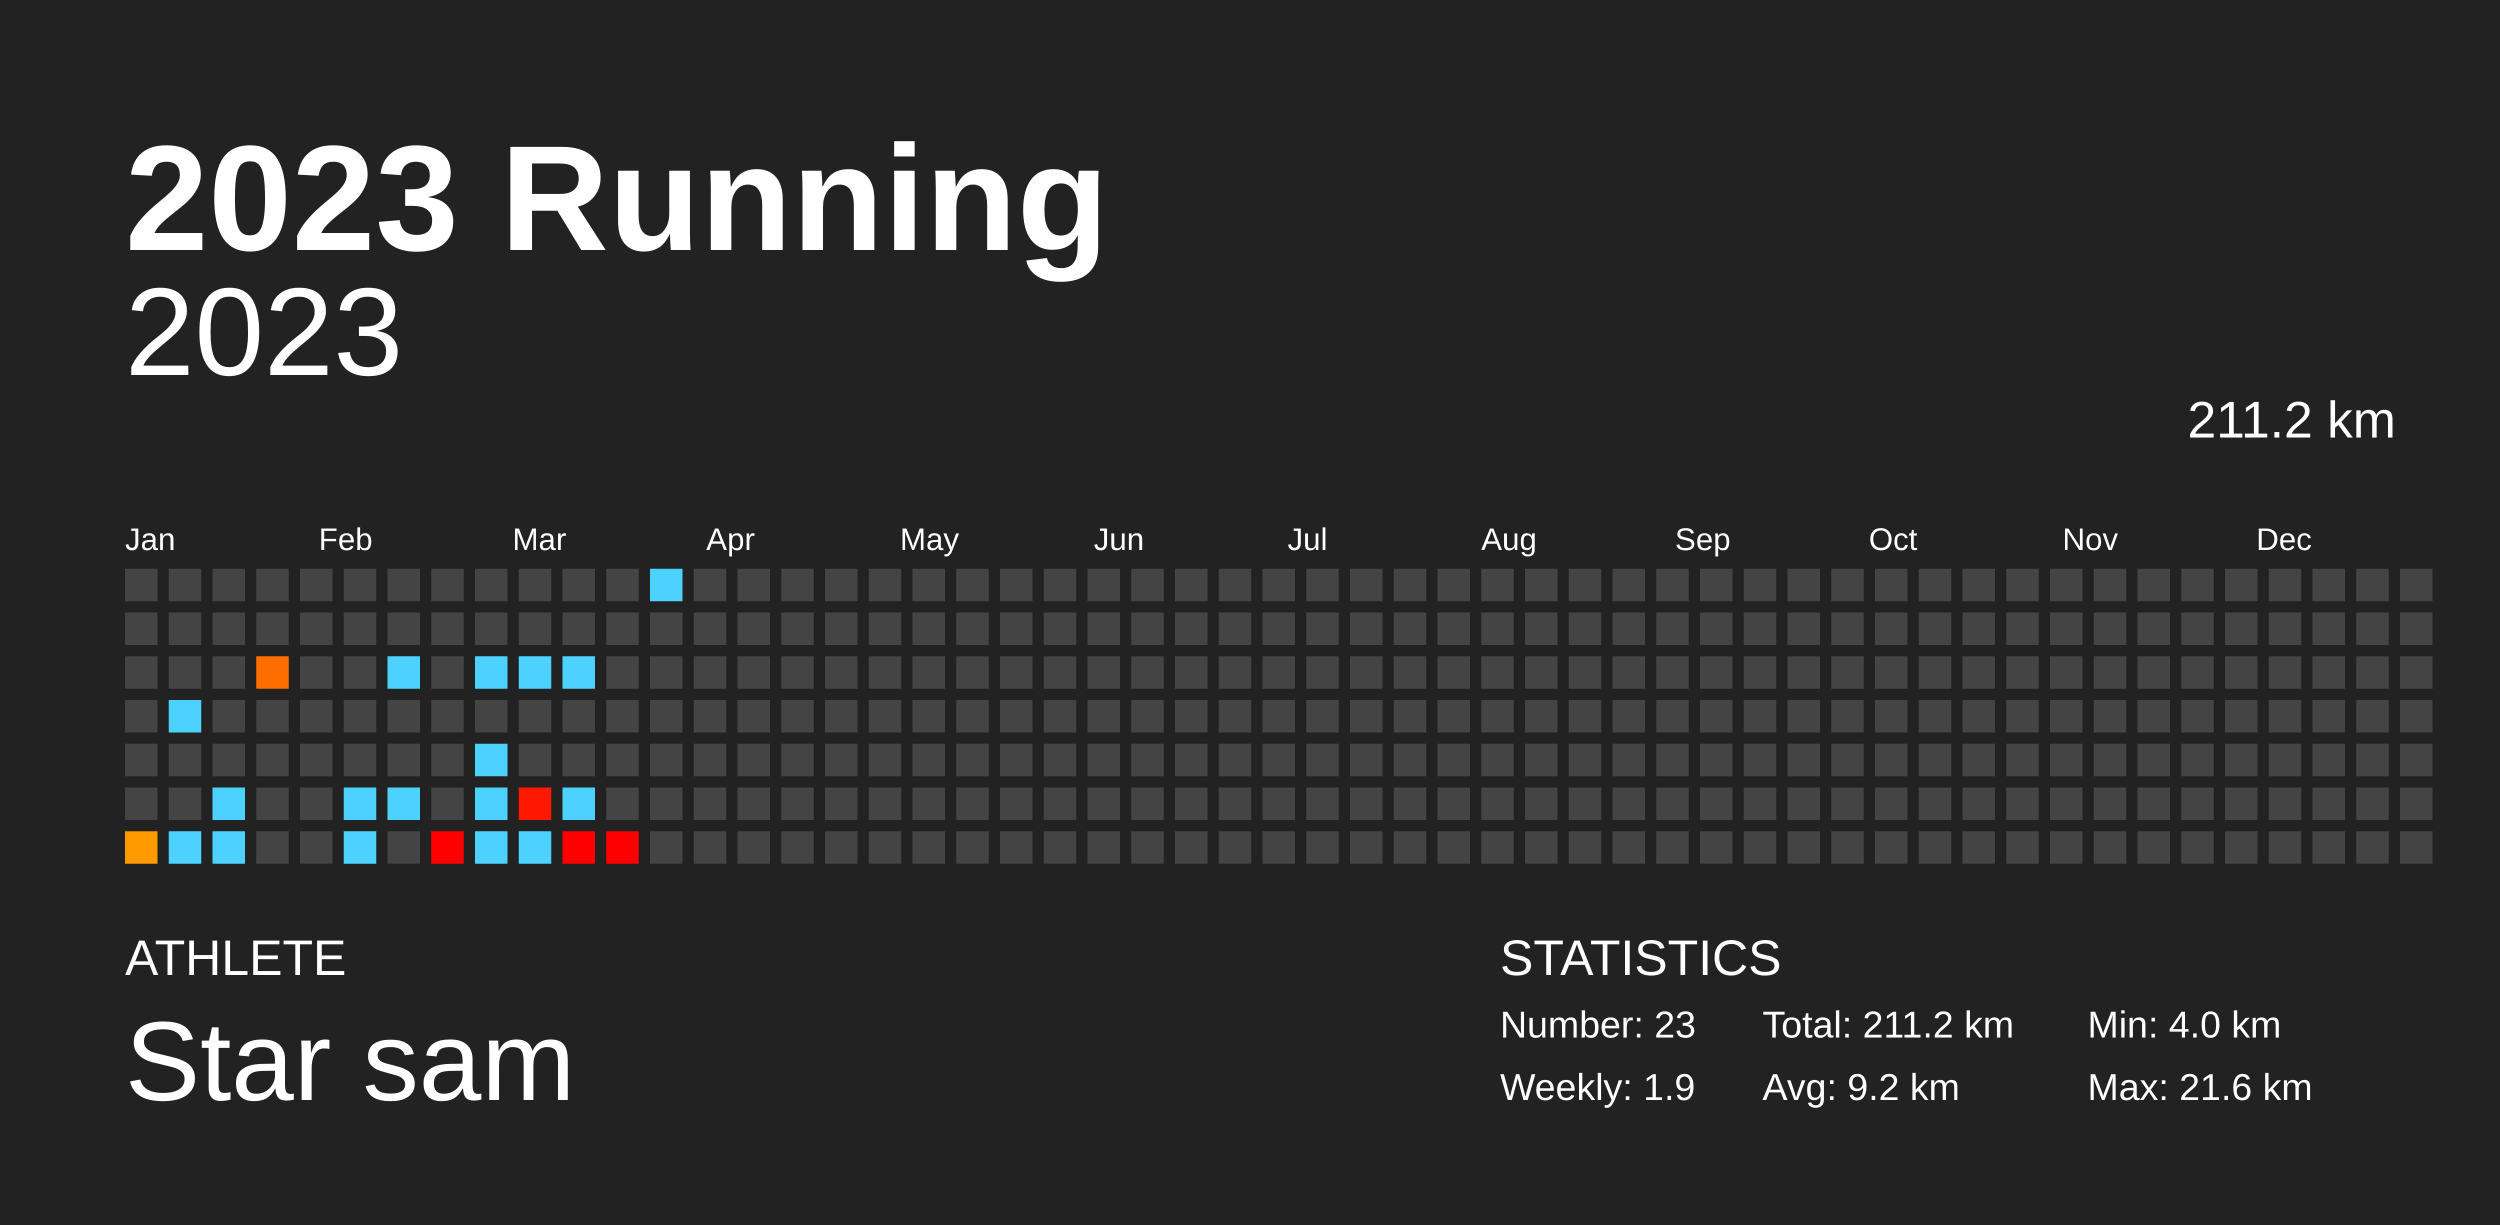
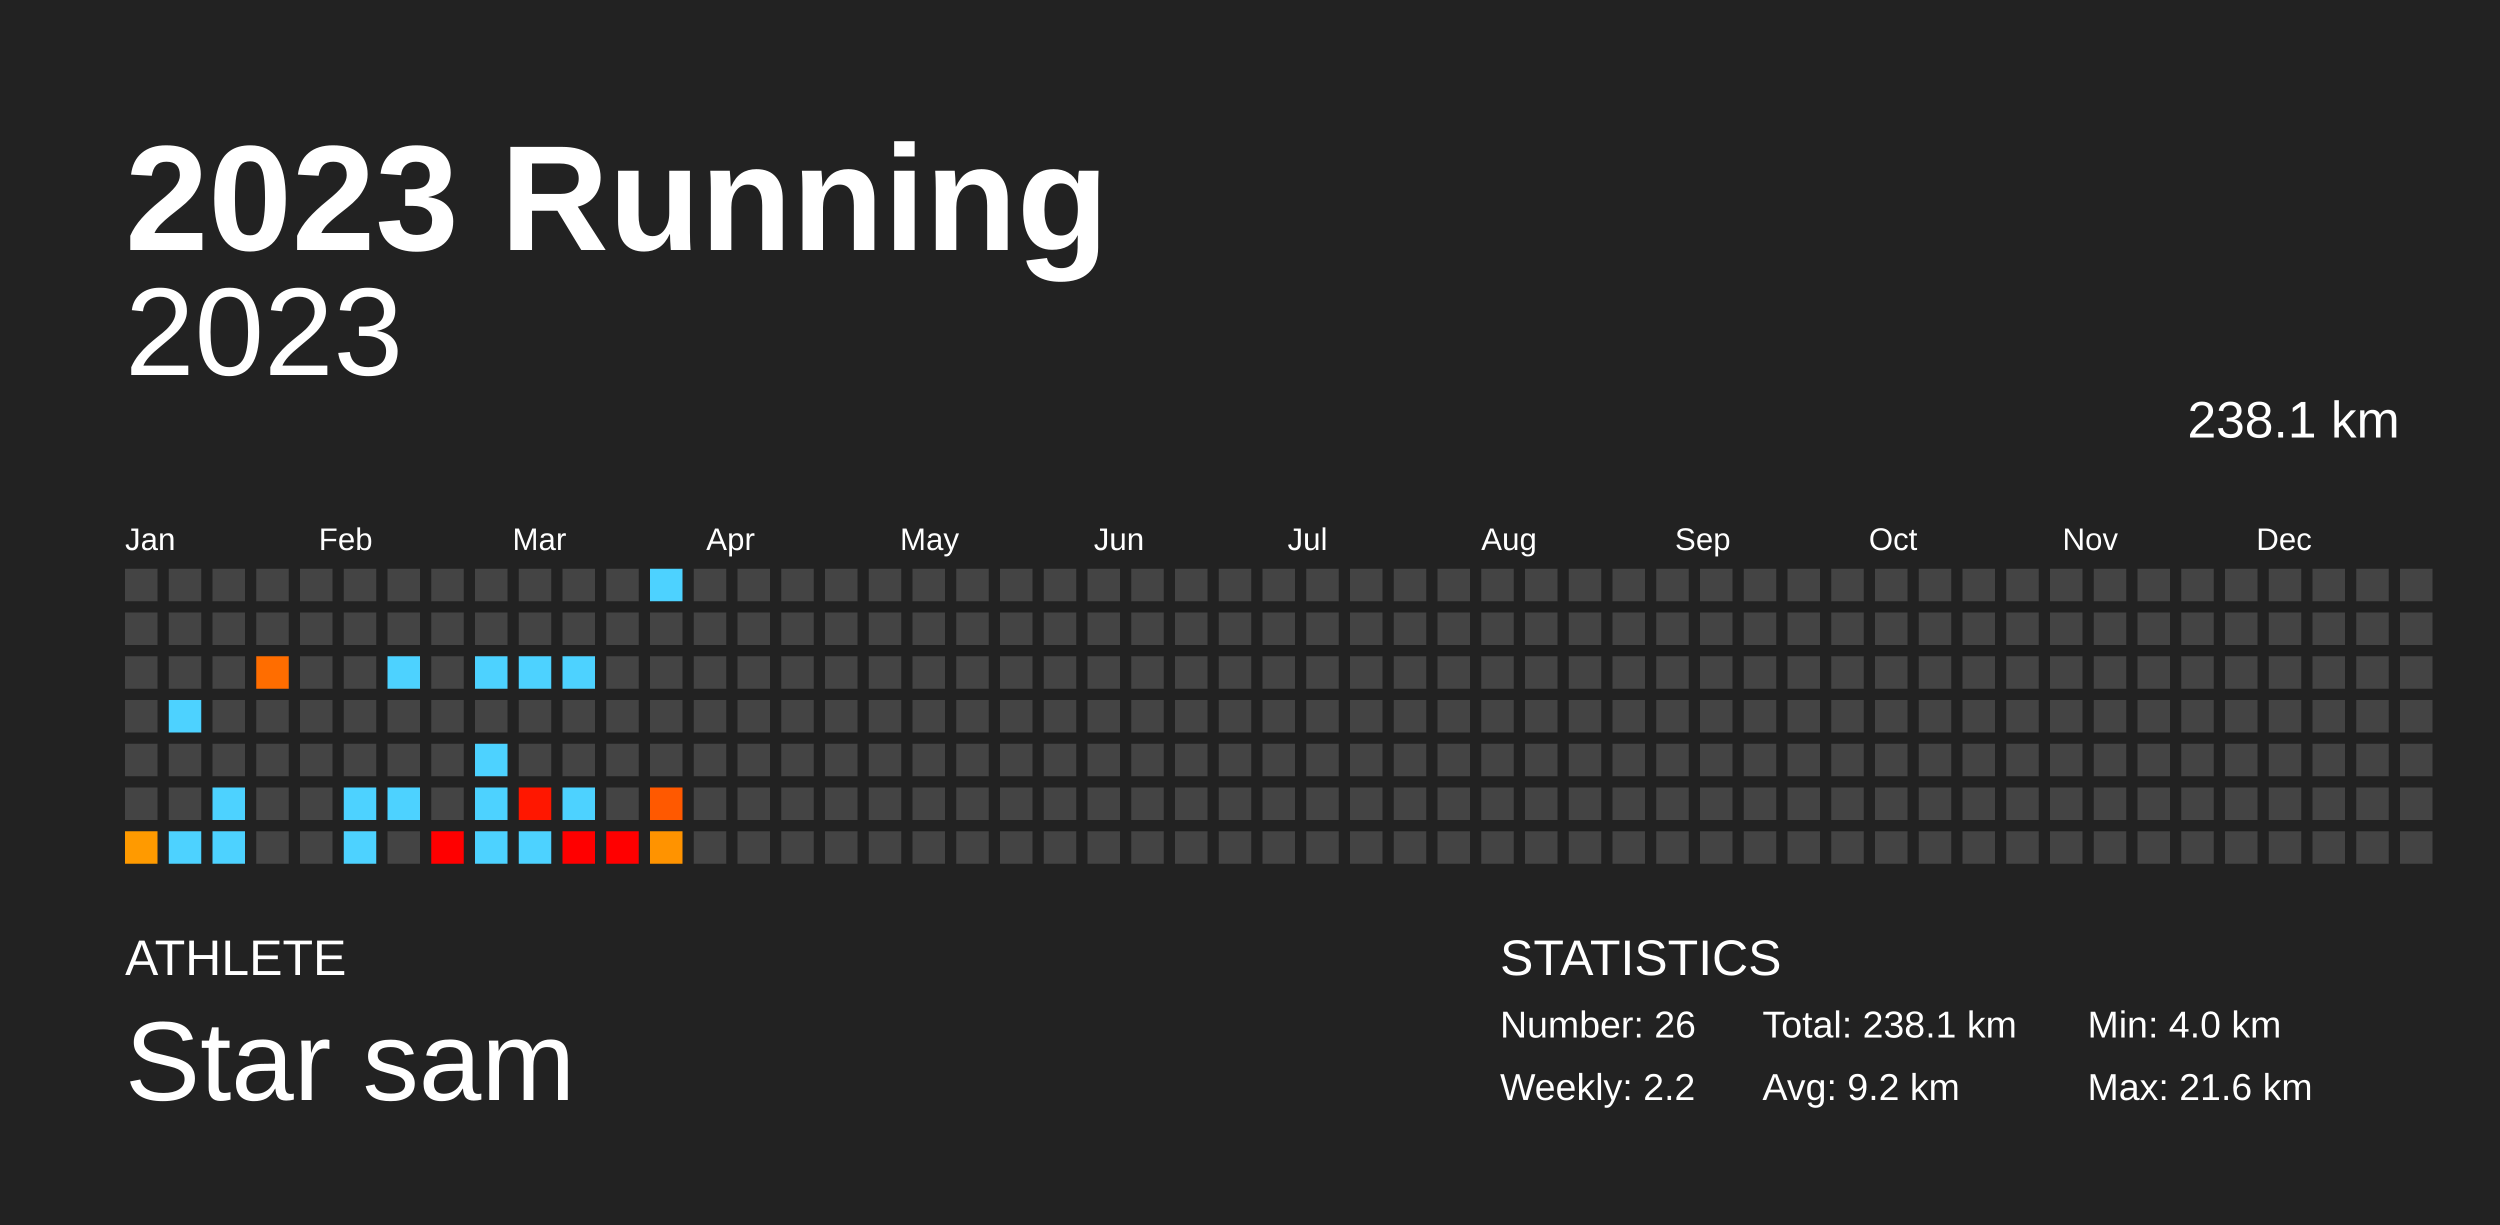
<svg xmlns="http://www.w3.org/2000/svg" baseProfile="full" height="98mm" version="1.1" viewBox="0,0,200,98" width="200mm">
  <defs />
  <rect fill="#222222" height="98" width="200" x="0" y="0" />
  <text fill="#FFFFFF" style="font-size:12px; font-family:Arial; font-weight:bold;" x="10" y="20">2023 Running</text>
  <text fill="#FFFFFF" style="font-size:4px; font-family:Arial" x="10" y="78">ATHLETE</text>
  <text fill="#FFFFFF" style="font-size:9px; font-family:Arial" x="10" y="88">Star sam</text>
  <text fill="#FFFFFF" style="font-size:4px; font-family:Arial" x="120" y="78">STATISTICS</text>
-   <text fill="#FFFFFF" style="font-size:3px; font-family:Arial" x="120" y="83">Number: 23</text>
-   <text fill="#FFFFFF" style="font-size:3px; font-family:Arial" x="120" y="88">Weekly: 1.9</text>
-   <text fill="#FFFFFF" style="font-size:3px; font-family:Arial" x="141" y="83">Total: 211.2 km</text>
+   <text fill="#FFFFFF" style="font-size:3px; font-family:Arial" x="120" y="83">Number: 26</text>
+   <text fill="#FFFFFF" style="font-size:3px; font-family:Arial" x="120" y="88">Weekly: 2.2</text>
+   <text fill="#FFFFFF" style="font-size:3px; font-family:Arial" x="141" y="83">Total: 238.1 km</text>
  <text fill="#FFFFFF" style="font-size:3px; font-family:Arial" x="141" y="88">Avg: 9.2 km</text>
  <text fill="#FFFFFF" style="font-size:3px; font-family:Arial" x="167" y="83">Min: 4.0 km</text>
  <text fill="#FFFFFF" style="font-size:3px; font-family:Arial" x="167" y="88">Max: 21.6 km</text>
  <text alignment-baseline="hanging" fill="#FFFFFF" style="font-size:10.0px; font-family:Arial;" x="10" y="30">2023</text>
-   <text alignment-baseline="hanging" fill="#FFFFFF" style="font-size:4.125px; font-family:Arial;" x="175" y="35">211.2 km</text>
+   <text alignment-baseline="hanging" fill="#FFFFFF" style="font-size:4.125px; font-family:Arial;" x="175" y="35">238.1 km</text>
  <text fill="#FFFFFF" style="font-size:2.5px; font-family:Arial" x="10.0" y="44">Jan</text>
  <text fill="#FFFFFF" style="font-size:2.5px; font-family:Arial" x="25.5" y="44">Feb</text>
  <text fill="#FFFFFF" style="font-size:2.5px; font-family:Arial" x="41.0" y="44">Mar</text>
  <text fill="#FFFFFF" style="font-size:2.5px; font-family:Arial" x="56.5" y="44">Apr</text>
  <text fill="#FFFFFF" style="font-size:2.5px; font-family:Arial" x="72.0" y="44">May</text>
  <text fill="#FFFFFF" style="font-size:2.5px; font-family:Arial" x="87.5" y="44">Jun</text>
  <text fill="#FFFFFF" style="font-size:2.5px; font-family:Arial" x="103.0" y="44">Jul</text>
  <text fill="#FFFFFF" style="font-size:2.5px; font-family:Arial" x="118.5" y="44">Aug</text>
  <text fill="#FFFFFF" style="font-size:2.5px; font-family:Arial" x="134.0" y="44">Sep</text>
  <text fill="#FFFFFF" style="font-size:2.5px; font-family:Arial" x="149.5" y="44">Oct</text>
  <text fill="#FFFFFF" style="font-size:2.5px; font-family:Arial" x="165.0" y="44">Nov</text>
  <text fill="#FFFFFF" style="font-size:2.5px; font-family:Arial" x="180.5" y="44">Dec</text>
  <rect fill="#444444" height="2.6" width="2.6" x="10.0" y="45.5" />
  <rect fill="#444444" height="2.6" width="2.6" x="10.0" y="49.0" />
  <rect fill="#444444" height="2.6" width="2.6" x="10.0" y="52.5" />
  <rect fill="#444444" height="2.6" width="2.6" x="10.0" y="56.0" />
  <rect fill="#444444" height="2.6" width="2.6" x="10.0" y="59.5" />
  <rect fill="#444444" height="2.6" width="2.6" x="10.0" y="63.0" />
  <rect fill="#ff9a00" height="2.6" width="2.6" x="10.0" y="66.5" />
  <rect fill="#444444" height="2.6" width="2.6" x="13.5" y="45.5" />
  <rect fill="#444444" height="2.6" width="2.6" x="13.5" y="49.0" />
  <rect fill="#444444" height="2.6" width="2.6" x="13.5" y="52.5" />
  <rect fill="#4dd2ff" height="2.6" width="2.6" x="13.5" y="56.0" />
  <rect fill="#444444" height="2.6" width="2.6" x="13.5" y="59.5" />
  <rect fill="#444444" height="2.6" width="2.6" x="13.5" y="63.0" />
  <rect fill="#4dd2ff" height="2.6" width="2.6" x="13.5" y="66.5" />
  <rect fill="#444444" height="2.6" width="2.6" x="17.0" y="45.5" />
  <rect fill="#444444" height="2.6" width="2.6" x="17.0" y="49.0" />
  <rect fill="#444444" height="2.6" width="2.6" x="17.0" y="52.5" />
  <rect fill="#444444" height="2.6" width="2.6" x="17.0" y="56.0" />
  <rect fill="#444444" height="2.6" width="2.6" x="17.0" y="59.5" />
  <rect fill="#4dd2ff" height="2.6" width="2.6" x="17.0" y="63.0" />
  <rect fill="#4dd2ff" height="2.6" width="2.6" x="17.0" y="66.5" />
  <rect fill="#444444" height="2.6" width="2.6" x="20.5" y="45.5" />
  <rect fill="#444444" height="2.6" width="2.6" x="20.5" y="49.0" />
  <rect fill="#ff6d00" height="2.6" width="2.6" x="20.5" y="52.5" />
  <rect fill="#444444" height="2.6" width="2.6" x="20.5" y="56.0" />
  <rect fill="#444444" height="2.6" width="2.6" x="20.5" y="59.5" />
  <rect fill="#444444" height="2.6" width="2.6" x="20.5" y="63.0" />
  <rect fill="#444444" height="2.6" width="2.6" x="20.5" y="66.5" />
  <rect fill="#444444" height="2.6" width="2.6" x="24.0" y="45.5" />
  <rect fill="#444444" height="2.6" width="2.6" x="24.0" y="49.0" />
  <rect fill="#444444" height="2.6" width="2.6" x="24.0" y="52.5" />
  <rect fill="#444444" height="2.6" width="2.6" x="24.0" y="56.0" />
  <rect fill="#444444" height="2.6" width="2.6" x="24.0" y="59.5" />
  <rect fill="#444444" height="2.6" width="2.6" x="24.0" y="63.0" />
  <rect fill="#444444" height="2.6" width="2.6" x="24.0" y="66.5" />
  <rect fill="#444444" height="2.6" width="2.6" x="27.5" y="45.5" />
  <rect fill="#444444" height="2.6" width="2.6" x="27.5" y="49.0" />
  <rect fill="#444444" height="2.6" width="2.6" x="27.5" y="52.5" />
  <rect fill="#444444" height="2.6" width="2.6" x="27.5" y="56.0" />
  <rect fill="#444444" height="2.6" width="2.6" x="27.5" y="59.5" />
  <rect fill="#4dd2ff" height="2.6" width="2.6" x="27.5" y="63.0" />
  <rect fill="#4dd2ff" height="2.6" width="2.6" x="27.5" y="66.5" />
  <rect fill="#444444" height="2.6" width="2.6" x="31.0" y="45.5" />
  <rect fill="#444444" height="2.6" width="2.6" x="31.0" y="49.0" />
  <rect fill="#4dd2ff" height="2.6" width="2.6" x="31.0" y="52.5" />
  <rect fill="#444444" height="2.6" width="2.6" x="31.0" y="56.0" />
  <rect fill="#444444" height="2.6" width="2.6" x="31.0" y="59.5" />
  <rect fill="#4dd2ff" height="2.6" width="2.6" x="31.0" y="63.0" />
  <rect fill="#444444" height="2.6" width="2.6" x="31.0" y="66.5" />
  <rect fill="#444444" height="2.6" width="2.6" x="34.5" y="45.5" />
  <rect fill="#444444" height="2.6" width="2.6" x="34.5" y="49.0" />
  <rect fill="#444444" height="2.6" width="2.6" x="34.5" y="52.5" />
  <rect fill="#444444" height="2.6" width="2.6" x="34.5" y="56.0" />
  <rect fill="#444444" height="2.6" width="2.6" x="34.5" y="59.5" />
  <rect fill="#444444" height="2.6" width="2.6" x="34.5" y="63.0" />
  <rect fill="red" height="2.6" width="2.6" x="34.5" y="66.5" />
  <rect fill="#444444" height="2.6" width="2.6" x="38.0" y="45.5" />
  <rect fill="#444444" height="2.6" width="2.6" x="38.0" y="49.0" />
  <rect fill="#4dd2ff" height="2.6" width="2.6" x="38.0" y="52.5" />
  <rect fill="#444444" height="2.6" width="2.6" x="38.0" y="56.0" />
  <rect fill="#4dd2ff" height="2.6" width="2.6" x="38.0" y="59.5" />
  <rect fill="#4dd2ff" height="2.6" width="2.6" x="38.0" y="63.0" />
  <rect fill="#4dd2ff" height="2.6" width="2.6" x="38.0" y="66.5" />
  <rect fill="#444444" height="2.6" width="2.6" x="41.5" y="45.5" />
  <rect fill="#444444" height="2.6" width="2.6" x="41.5" y="49.0" />
  <rect fill="#4dd2ff" height="2.6" width="2.6" x="41.5" y="52.5" />
  <rect fill="#444444" height="2.6" width="2.6" x="41.5" y="56.0" />
  <rect fill="#444444" height="2.6" width="2.6" x="41.5" y="59.5" />
  <rect fill="#ff1700" height="2.6" width="2.6" x="41.5" y="63.0" />
  <rect fill="#4dd2ff" height="2.6" width="2.6" x="41.5" y="66.5" />
  <rect fill="#444444" height="2.6" width="2.6" x="45.0" y="45.5" />
  <rect fill="#444444" height="2.6" width="2.6" x="45.0" y="49.0" />
  <rect fill="#4dd2ff" height="2.6" width="2.6" x="45.0" y="52.5" />
  <rect fill="#444444" height="2.6" width="2.6" x="45.0" y="56.0" />
  <rect fill="#444444" height="2.6" width="2.6" x="45.0" y="59.5" />
  <rect fill="#4dd2ff" height="2.6" width="2.6" x="45.0" y="63.0" />
  <rect fill="red" height="2.6" width="2.6" x="45.0" y="66.5" />
  <rect fill="#444444" height="2.6" width="2.6" x="48.5" y="45.5" />
  <rect fill="#444444" height="2.6" width="2.6" x="48.5" y="49.0" />
  <rect fill="#444444" height="2.6" width="2.6" x="48.5" y="52.5" />
  <rect fill="#444444" height="2.6" width="2.6" x="48.5" y="56.0" />
  <rect fill="#444444" height="2.6" width="2.6" x="48.5" y="59.5" />
  <rect fill="#444444" height="2.6" width="2.6" x="48.5" y="63.0" />
  <rect fill="red" height="2.6" width="2.6" x="48.5" y="66.5" />
  <rect fill="#4dd2ff" height="2.6" width="2.6" x="52.0" y="45.5" />
  <rect fill="#444444" height="2.6" width="2.6" x="52.0" y="49.0" />
  <rect fill="#444444" height="2.6" width="2.6" x="52.0" y="52.5" />
  <rect fill="#444444" height="2.6" width="2.6" x="52.0" y="56.0" />
  <rect fill="#444444" height="2.6" width="2.6" x="52.0" y="59.5" />
-   <rect fill="#444444" height="2.6" width="2.6" x="52.0" y="63.0" />
-   <rect fill="#444444" height="2.6" width="2.6" x="52.0" y="66.5" />
+   <rect fill="#ff5900" height="2.6" width="2.6" x="52.0" y="63.0" />
+   <rect fill="#ff9300" height="2.6" width="2.6" x="52.0" y="66.5" />
  <rect fill="#444444" height="2.6" width="2.6" x="55.5" y="45.5" />
  <rect fill="#444444" height="2.6" width="2.6" x="55.5" y="49.0" />
  <rect fill="#444444" height="2.6" width="2.6" x="55.5" y="52.5" />
  <rect fill="#444444" height="2.6" width="2.6" x="55.5" y="56.0" />
  <rect fill="#444444" height="2.6" width="2.6" x="55.5" y="59.5" />
  <rect fill="#444444" height="2.6" width="2.6" x="55.5" y="63.0" />
  <rect fill="#444444" height="2.6" width="2.6" x="55.5" y="66.5" />
  <rect fill="#444444" height="2.6" width="2.6" x="59.0" y="45.5" />
  <rect fill="#444444" height="2.6" width="2.6" x="59.0" y="49.0" />
  <rect fill="#444444" height="2.6" width="2.6" x="59.0" y="52.5" />
  <rect fill="#444444" height="2.6" width="2.6" x="59.0" y="56.0" />
  <rect fill="#444444" height="2.6" width="2.6" x="59.0" y="59.5" />
  <rect fill="#444444" height="2.6" width="2.6" x="59.0" y="63.0" />
  <rect fill="#444444" height="2.6" width="2.6" x="59.0" y="66.5" />
  <rect fill="#444444" height="2.6" width="2.6" x="62.5" y="45.5" />
  <rect fill="#444444" height="2.6" width="2.6" x="62.5" y="49.0" />
  <rect fill="#444444" height="2.6" width="2.6" x="62.5" y="52.5" />
  <rect fill="#444444" height="2.6" width="2.6" x="62.5" y="56.0" />
  <rect fill="#444444" height="2.6" width="2.6" x="62.5" y="59.5" />
  <rect fill="#444444" height="2.6" width="2.6" x="62.5" y="63.0" />
  <rect fill="#444444" height="2.6" width="2.6" x="62.5" y="66.5" />
  <rect fill="#444444" height="2.6" width="2.6" x="66.0" y="45.5" />
  <rect fill="#444444" height="2.6" width="2.6" x="66.0" y="49.0" />
  <rect fill="#444444" height="2.6" width="2.6" x="66.0" y="52.5" />
  <rect fill="#444444" height="2.6" width="2.6" x="66.0" y="56.0" />
  <rect fill="#444444" height="2.6" width="2.6" x="66.0" y="59.5" />
  <rect fill="#444444" height="2.6" width="2.6" x="66.0" y="63.0" />
  <rect fill="#444444" height="2.6" width="2.6" x="66.0" y="66.5" />
  <rect fill="#444444" height="2.6" width="2.6" x="69.5" y="45.5" />
  <rect fill="#444444" height="2.6" width="2.6" x="69.5" y="49.0" />
  <rect fill="#444444" height="2.6" width="2.6" x="69.5" y="52.5" />
  <rect fill="#444444" height="2.6" width="2.6" x="69.5" y="56.0" />
  <rect fill="#444444" height="2.6" width="2.6" x="69.5" y="59.5" />
  <rect fill="#444444" height="2.6" width="2.6" x="69.5" y="63.0" />
  <rect fill="#444444" height="2.6" width="2.6" x="69.5" y="66.5" />
  <rect fill="#444444" height="2.6" width="2.6" x="73.0" y="45.5" />
  <rect fill="#444444" height="2.6" width="2.6" x="73.0" y="49.0" />
  <rect fill="#444444" height="2.6" width="2.6" x="73.0" y="52.5" />
  <rect fill="#444444" height="2.6" width="2.6" x="73.0" y="56.0" />
  <rect fill="#444444" height="2.6" width="2.6" x="73.0" y="59.5" />
  <rect fill="#444444" height="2.6" width="2.6" x="73.0" y="63.0" />
  <rect fill="#444444" height="2.6" width="2.6" x="73.0" y="66.5" />
  <rect fill="#444444" height="2.6" width="2.6" x="76.5" y="45.5" />
  <rect fill="#444444" height="2.6" width="2.6" x="76.5" y="49.0" />
  <rect fill="#444444" height="2.6" width="2.6" x="76.5" y="52.5" />
  <rect fill="#444444" height="2.6" width="2.6" x="76.5" y="56.0" />
  <rect fill="#444444" height="2.6" width="2.6" x="76.5" y="59.5" />
  <rect fill="#444444" height="2.6" width="2.6" x="76.5" y="63.0" />
  <rect fill="#444444" height="2.6" width="2.6" x="76.5" y="66.5" />
  <rect fill="#444444" height="2.6" width="2.6" x="80.0" y="45.5" />
  <rect fill="#444444" height="2.6" width="2.6" x="80.0" y="49.0" />
  <rect fill="#444444" height="2.6" width="2.6" x="80.0" y="52.5" />
  <rect fill="#444444" height="2.6" width="2.6" x="80.0" y="56.0" />
  <rect fill="#444444" height="2.6" width="2.6" x="80.0" y="59.5" />
  <rect fill="#444444" height="2.6" width="2.6" x="80.0" y="63.0" />
  <rect fill="#444444" height="2.6" width="2.6" x="80.0" y="66.5" />
  <rect fill="#444444" height="2.6" width="2.6" x="83.5" y="45.5" />
  <rect fill="#444444" height="2.6" width="2.6" x="83.5" y="49.0" />
  <rect fill="#444444" height="2.6" width="2.6" x="83.5" y="52.5" />
  <rect fill="#444444" height="2.6" width="2.6" x="83.5" y="56.0" />
  <rect fill="#444444" height="2.6" width="2.6" x="83.5" y="59.5" />
  <rect fill="#444444" height="2.6" width="2.6" x="83.5" y="63.0" />
  <rect fill="#444444" height="2.6" width="2.6" x="83.5" y="66.5" />
  <rect fill="#444444" height="2.6" width="2.6" x="87.0" y="45.5" />
  <rect fill="#444444" height="2.6" width="2.6" x="87.0" y="49.0" />
  <rect fill="#444444" height="2.6" width="2.6" x="87.0" y="52.5" />
  <rect fill="#444444" height="2.6" width="2.6" x="87.0" y="56.0" />
  <rect fill="#444444" height="2.6" width="2.6" x="87.0" y="59.5" />
  <rect fill="#444444" height="2.6" width="2.6" x="87.0" y="63.0" />
  <rect fill="#444444" height="2.6" width="2.6" x="87.0" y="66.5" />
  <rect fill="#444444" height="2.6" width="2.6" x="90.5" y="45.5" />
  <rect fill="#444444" height="2.6" width="2.6" x="90.5" y="49.0" />
  <rect fill="#444444" height="2.6" width="2.6" x="90.5" y="52.5" />
  <rect fill="#444444" height="2.6" width="2.6" x="90.5" y="56.0" />
  <rect fill="#444444" height="2.6" width="2.6" x="90.5" y="59.5" />
  <rect fill="#444444" height="2.6" width="2.6" x="90.5" y="63.0" />
  <rect fill="#444444" height="2.6" width="2.6" x="90.5" y="66.5" />
  <rect fill="#444444" height="2.6" width="2.6" x="94.0" y="45.5" />
  <rect fill="#444444" height="2.6" width="2.6" x="94.0" y="49.0" />
  <rect fill="#444444" height="2.6" width="2.6" x="94.0" y="52.5" />
  <rect fill="#444444" height="2.6" width="2.6" x="94.0" y="56.0" />
  <rect fill="#444444" height="2.6" width="2.6" x="94.0" y="59.5" />
  <rect fill="#444444" height="2.6" width="2.6" x="94.0" y="63.0" />
  <rect fill="#444444" height="2.6" width="2.6" x="94.0" y="66.5" />
  <rect fill="#444444" height="2.6" width="2.6" x="97.5" y="45.5" />
  <rect fill="#444444" height="2.6" width="2.6" x="97.5" y="49.0" />
  <rect fill="#444444" height="2.6" width="2.6" x="97.5" y="52.5" />
  <rect fill="#444444" height="2.6" width="2.6" x="97.5" y="56.0" />
  <rect fill="#444444" height="2.6" width="2.6" x="97.5" y="59.5" />
  <rect fill="#444444" height="2.6" width="2.6" x="97.5" y="63.0" />
  <rect fill="#444444" height="2.6" width="2.6" x="97.5" y="66.5" />
  <rect fill="#444444" height="2.6" width="2.6" x="101.0" y="45.5" />
  <rect fill="#444444" height="2.6" width="2.6" x="101.0" y="49.0" />
  <rect fill="#444444" height="2.6" width="2.6" x="101.0" y="52.5" />
  <rect fill="#444444" height="2.6" width="2.6" x="101.0" y="56.0" />
  <rect fill="#444444" height="2.6" width="2.6" x="101.0" y="59.5" />
  <rect fill="#444444" height="2.6" width="2.6" x="101.0" y="63.0" />
  <rect fill="#444444" height="2.6" width="2.6" x="101.0" y="66.5" />
  <rect fill="#444444" height="2.6" width="2.6" x="104.5" y="45.5" />
  <rect fill="#444444" height="2.6" width="2.6" x="104.5" y="49.0" />
  <rect fill="#444444" height="2.6" width="2.6" x="104.5" y="52.5" />
  <rect fill="#444444" height="2.6" width="2.6" x="104.5" y="56.0" />
  <rect fill="#444444" height="2.6" width="2.6" x="104.5" y="59.5" />
  <rect fill="#444444" height="2.6" width="2.6" x="104.5" y="63.0" />
  <rect fill="#444444" height="2.6" width="2.6" x="104.5" y="66.5" />
  <rect fill="#444444" height="2.6" width="2.6" x="108.0" y="45.5" />
  <rect fill="#444444" height="2.6" width="2.6" x="108.0" y="49.0" />
  <rect fill="#444444" height="2.6" width="2.6" x="108.0" y="52.5" />
  <rect fill="#444444" height="2.6" width="2.6" x="108.0" y="56.0" />
  <rect fill="#444444" height="2.6" width="2.6" x="108.0" y="59.5" />
  <rect fill="#444444" height="2.6" width="2.6" x="108.0" y="63.0" />
  <rect fill="#444444" height="2.6" width="2.6" x="108.0" y="66.5" />
  <rect fill="#444444" height="2.6" width="2.6" x="111.5" y="45.5" />
  <rect fill="#444444" height="2.6" width="2.6" x="111.5" y="49.0" />
  <rect fill="#444444" height="2.6" width="2.6" x="111.5" y="52.5" />
  <rect fill="#444444" height="2.6" width="2.6" x="111.5" y="56.0" />
  <rect fill="#444444" height="2.6" width="2.6" x="111.5" y="59.5" />
  <rect fill="#444444" height="2.6" width="2.6" x="111.5" y="63.0" />
  <rect fill="#444444" height="2.6" width="2.6" x="111.5" y="66.5" />
  <rect fill="#444444" height="2.6" width="2.6" x="115.0" y="45.5" />
  <rect fill="#444444" height="2.6" width="2.6" x="115.0" y="49.0" />
  <rect fill="#444444" height="2.6" width="2.6" x="115.0" y="52.5" />
  <rect fill="#444444" height="2.6" width="2.6" x="115.0" y="56.0" />
  <rect fill="#444444" height="2.6" width="2.6" x="115.0" y="59.5" />
  <rect fill="#444444" height="2.6" width="2.6" x="115.0" y="63.0" />
  <rect fill="#444444" height="2.6" width="2.6" x="115.0" y="66.5" />
  <rect fill="#444444" height="2.6" width="2.6" x="118.5" y="45.5" />
  <rect fill="#444444" height="2.6" width="2.6" x="118.5" y="49.0" />
  <rect fill="#444444" height="2.6" width="2.6" x="118.5" y="52.5" />
  <rect fill="#444444" height="2.6" width="2.6" x="118.5" y="56.0" />
  <rect fill="#444444" height="2.6" width="2.6" x="118.5" y="59.5" />
  <rect fill="#444444" height="2.6" width="2.6" x="118.5" y="63.0" />
  <rect fill="#444444" height="2.6" width="2.6" x="118.5" y="66.5" />
  <rect fill="#444444" height="2.6" width="2.6" x="122.0" y="45.5" />
  <rect fill="#444444" height="2.6" width="2.6" x="122.0" y="49.0" />
  <rect fill="#444444" height="2.6" width="2.6" x="122.0" y="52.5" />
  <rect fill="#444444" height="2.6" width="2.6" x="122.0" y="56.0" />
  <rect fill="#444444" height="2.6" width="2.6" x="122.0" y="59.5" />
  <rect fill="#444444" height="2.6" width="2.6" x="122.0" y="63.0" />
  <rect fill="#444444" height="2.6" width="2.6" x="122.0" y="66.5" />
  <rect fill="#444444" height="2.6" width="2.6" x="125.5" y="45.5" />
  <rect fill="#444444" height="2.6" width="2.6" x="125.5" y="49.0" />
  <rect fill="#444444" height="2.6" width="2.6" x="125.5" y="52.5" />
  <rect fill="#444444" height="2.6" width="2.6" x="125.5" y="56.0" />
  <rect fill="#444444" height="2.6" width="2.6" x="125.5" y="59.5" />
  <rect fill="#444444" height="2.6" width="2.6" x="125.5" y="63.0" />
  <rect fill="#444444" height="2.6" width="2.6" x="125.5" y="66.5" />
  <rect fill="#444444" height="2.6" width="2.6" x="129.0" y="45.5" />
  <rect fill="#444444" height="2.6" width="2.6" x="129.0" y="49.0" />
  <rect fill="#444444" height="2.6" width="2.6" x="129.0" y="52.5" />
  <rect fill="#444444" height="2.6" width="2.6" x="129.0" y="56.0" />
  <rect fill="#444444" height="2.6" width="2.6" x="129.0" y="59.5" />
  <rect fill="#444444" height="2.6" width="2.6" x="129.0" y="63.0" />
  <rect fill="#444444" height="2.6" width="2.6" x="129.0" y="66.5" />
  <rect fill="#444444" height="2.6" width="2.6" x="132.5" y="45.5" />
  <rect fill="#444444" height="2.6" width="2.6" x="132.5" y="49.0" />
  <rect fill="#444444" height="2.6" width="2.6" x="132.5" y="52.5" />
  <rect fill="#444444" height="2.6" width="2.6" x="132.5" y="56.0" />
  <rect fill="#444444" height="2.6" width="2.6" x="132.5" y="59.5" />
  <rect fill="#444444" height="2.6" width="2.6" x="132.5" y="63.0" />
  <rect fill="#444444" height="2.6" width="2.6" x="132.5" y="66.5" />
  <rect fill="#444444" height="2.6" width="2.6" x="136.0" y="45.5" />
  <rect fill="#444444" height="2.6" width="2.6" x="136.0" y="49.0" />
  <rect fill="#444444" height="2.6" width="2.6" x="136.0" y="52.5" />
  <rect fill="#444444" height="2.6" width="2.6" x="136.0" y="56.0" />
  <rect fill="#444444" height="2.6" width="2.6" x="136.0" y="59.5" />
  <rect fill="#444444" height="2.6" width="2.6" x="136.0" y="63.0" />
  <rect fill="#444444" height="2.6" width="2.6" x="136.0" y="66.5" />
  <rect fill="#444444" height="2.6" width="2.6" x="139.5" y="45.5" />
  <rect fill="#444444" height="2.6" width="2.6" x="139.5" y="49.0" />
  <rect fill="#444444" height="2.6" width="2.6" x="139.5" y="52.5" />
  <rect fill="#444444" height="2.6" width="2.6" x="139.5" y="56.0" />
  <rect fill="#444444" height="2.6" width="2.6" x="139.5" y="59.5" />
  <rect fill="#444444" height="2.6" width="2.6" x="139.5" y="63.0" />
  <rect fill="#444444" height="2.6" width="2.6" x="139.5" y="66.5" />
  <rect fill="#444444" height="2.6" width="2.6" x="143.0" y="45.5" />
  <rect fill="#444444" height="2.6" width="2.6" x="143.0" y="49.0" />
  <rect fill="#444444" height="2.6" width="2.6" x="143.0" y="52.5" />
  <rect fill="#444444" height="2.6" width="2.6" x="143.0" y="56.0" />
  <rect fill="#444444" height="2.6" width="2.6" x="143.0" y="59.5" />
  <rect fill="#444444" height="2.6" width="2.6" x="143.0" y="63.0" />
  <rect fill="#444444" height="2.6" width="2.6" x="143.0" y="66.5" />
  <rect fill="#444444" height="2.6" width="2.6" x="146.5" y="45.5" />
  <rect fill="#444444" height="2.6" width="2.6" x="146.5" y="49.0" />
  <rect fill="#444444" height="2.6" width="2.6" x="146.5" y="52.5" />
  <rect fill="#444444" height="2.6" width="2.6" x="146.5" y="56.0" />
  <rect fill="#444444" height="2.6" width="2.6" x="146.5" y="59.5" />
  <rect fill="#444444" height="2.6" width="2.6" x="146.5" y="63.0" />
  <rect fill="#444444" height="2.6" width="2.6" x="146.5" y="66.5" />
  <rect fill="#444444" height="2.6" width="2.6" x="150.0" y="45.5" />
  <rect fill="#444444" height="2.6" width="2.6" x="150.0" y="49.0" />
  <rect fill="#444444" height="2.6" width="2.6" x="150.0" y="52.5" />
  <rect fill="#444444" height="2.6" width="2.6" x="150.0" y="56.0" />
  <rect fill="#444444" height="2.6" width="2.6" x="150.0" y="59.5" />
  <rect fill="#444444" height="2.6" width="2.6" x="150.0" y="63.0" />
  <rect fill="#444444" height="2.6" width="2.6" x="150.0" y="66.5" />
  <rect fill="#444444" height="2.6" width="2.6" x="153.5" y="45.5" />
  <rect fill="#444444" height="2.6" width="2.6" x="153.5" y="49.0" />
  <rect fill="#444444" height="2.6" width="2.6" x="153.5" y="52.5" />
  <rect fill="#444444" height="2.6" width="2.6" x="153.5" y="56.0" />
  <rect fill="#444444" height="2.6" width="2.6" x="153.5" y="59.5" />
  <rect fill="#444444" height="2.6" width="2.6" x="153.5" y="63.0" />
  <rect fill="#444444" height="2.6" width="2.6" x="153.5" y="66.5" />
  <rect fill="#444444" height="2.6" width="2.6" x="157.0" y="45.5" />
  <rect fill="#444444" height="2.6" width="2.6" x="157.0" y="49.0" />
  <rect fill="#444444" height="2.6" width="2.6" x="157.0" y="52.5" />
  <rect fill="#444444" height="2.6" width="2.6" x="157.0" y="56.0" />
  <rect fill="#444444" height="2.6" width="2.6" x="157.0" y="59.5" />
  <rect fill="#444444" height="2.6" width="2.6" x="157.0" y="63.0" />
  <rect fill="#444444" height="2.6" width="2.6" x="157.0" y="66.5" />
  <rect fill="#444444" height="2.6" width="2.6" x="160.5" y="45.5" />
  <rect fill="#444444" height="2.6" width="2.6" x="160.5" y="49.0" />
  <rect fill="#444444" height="2.6" width="2.6" x="160.5" y="52.5" />
  <rect fill="#444444" height="2.6" width="2.6" x="160.5" y="56.0" />
  <rect fill="#444444" height="2.6" width="2.6" x="160.5" y="59.5" />
  <rect fill="#444444" height="2.6" width="2.6" x="160.5" y="63.0" />
  <rect fill="#444444" height="2.6" width="2.6" x="160.5" y="66.5" />
  <rect fill="#444444" height="2.6" width="2.6" x="164.0" y="45.5" />
  <rect fill="#444444" height="2.6" width="2.6" x="164.0" y="49.0" />
  <rect fill="#444444" height="2.6" width="2.6" x="164.0" y="52.5" />
  <rect fill="#444444" height="2.6" width="2.6" x="164.0" y="56.0" />
  <rect fill="#444444" height="2.6" width="2.6" x="164.0" y="59.5" />
  <rect fill="#444444" height="2.6" width="2.6" x="164.0" y="63.0" />
  <rect fill="#444444" height="2.6" width="2.6" x="164.0" y="66.5" />
  <rect fill="#444444" height="2.6" width="2.6" x="167.5" y="45.5" />
  <rect fill="#444444" height="2.6" width="2.6" x="167.5" y="49.0" />
  <rect fill="#444444" height="2.6" width="2.6" x="167.5" y="52.5" />
  <rect fill="#444444" height="2.6" width="2.6" x="167.5" y="56.0" />
  <rect fill="#444444" height="2.6" width="2.6" x="167.5" y="59.5" />
  <rect fill="#444444" height="2.6" width="2.6" x="167.5" y="63.0" />
  <rect fill="#444444" height="2.6" width="2.6" x="167.5" y="66.5" />
  <rect fill="#444444" height="2.6" width="2.6" x="171.0" y="45.5" />
  <rect fill="#444444" height="2.6" width="2.6" x="171.0" y="49.0" />
  <rect fill="#444444" height="2.6" width="2.6" x="171.0" y="52.5" />
  <rect fill="#444444" height="2.6" width="2.6" x="171.0" y="56.0" />
  <rect fill="#444444" height="2.6" width="2.6" x="171.0" y="59.5" />
  <rect fill="#444444" height="2.6" width="2.6" x="171.0" y="63.0" />
  <rect fill="#444444" height="2.6" width="2.6" x="171.0" y="66.5" />
  <rect fill="#444444" height="2.6" width="2.6" x="174.5" y="45.5" />
  <rect fill="#444444" height="2.6" width="2.6" x="174.5" y="49.0" />
  <rect fill="#444444" height="2.6" width="2.6" x="174.5" y="52.5" />
  <rect fill="#444444" height="2.6" width="2.6" x="174.5" y="56.0" />
  <rect fill="#444444" height="2.6" width="2.6" x="174.5" y="59.5" />
  <rect fill="#444444" height="2.6" width="2.6" x="174.5" y="63.0" />
  <rect fill="#444444" height="2.6" width="2.6" x="174.5" y="66.5" />
  <rect fill="#444444" height="2.6" width="2.6" x="178.0" y="45.5" />
  <rect fill="#444444" height="2.6" width="2.6" x="178.0" y="49.0" />
  <rect fill="#444444" height="2.6" width="2.6" x="178.0" y="52.5" />
  <rect fill="#444444" height="2.6" width="2.6" x="178.0" y="56.0" />
  <rect fill="#444444" height="2.6" width="2.6" x="178.0" y="59.5" />
  <rect fill="#444444" height="2.6" width="2.6" x="178.0" y="63.0" />
  <rect fill="#444444" height="2.6" width="2.6" x="178.0" y="66.5" />
  <rect fill="#444444" height="2.6" width="2.6" x="181.5" y="45.5" />
  <rect fill="#444444" height="2.6" width="2.6" x="181.5" y="49.0" />
  <rect fill="#444444" height="2.6" width="2.6" x="181.5" y="52.5" />
  <rect fill="#444444" height="2.6" width="2.6" x="181.5" y="56.0" />
  <rect fill="#444444" height="2.6" width="2.6" x="181.5" y="59.5" />
  <rect fill="#444444" height="2.6" width="2.6" x="181.5" y="63.0" />
  <rect fill="#444444" height="2.6" width="2.6" x="181.5" y="66.5" />
  <rect fill="#444444" height="2.6" width="2.6" x="185.0" y="45.5" />
  <rect fill="#444444" height="2.6" width="2.6" x="185.0" y="49.0" />
  <rect fill="#444444" height="2.6" width="2.6" x="185.0" y="52.5" />
  <rect fill="#444444" height="2.6" width="2.6" x="185.0" y="56.0" />
  <rect fill="#444444" height="2.6" width="2.6" x="185.0" y="59.5" />
  <rect fill="#444444" height="2.6" width="2.6" x="185.0" y="63.0" />
  <rect fill="#444444" height="2.6" width="2.6" x="185.0" y="66.5" />
  <rect fill="#444444" height="2.6" width="2.6" x="188.5" y="45.5" />
  <rect fill="#444444" height="2.6" width="2.6" x="188.5" y="49.0" />
  <rect fill="#444444" height="2.6" width="2.6" x="188.5" y="52.5" />
  <rect fill="#444444" height="2.6" width="2.6" x="188.5" y="56.0" />
  <rect fill="#444444" height="2.6" width="2.6" x="188.5" y="59.5" />
  <rect fill="#444444" height="2.6" width="2.6" x="188.5" y="63.0" />
  <rect fill="#444444" height="2.6" width="2.6" x="188.5" y="66.5" />
  <rect fill="#444444" height="2.6" width="2.6" x="192.0" y="45.5" />
  <rect fill="#444444" height="2.6" width="2.6" x="192.0" y="49.0" />
  <rect fill="#444444" height="2.6" width="2.6" x="192.0" y="52.5" />
  <rect fill="#444444" height="2.6" width="2.6" x="192.0" y="56.0" />
  <rect fill="#444444" height="2.6" width="2.6" x="192.0" y="59.5" />
  <rect fill="#444444" height="2.6" width="2.6" x="192.0" y="63.0" />
  <rect fill="#444444" height="2.6" width="2.6" x="192.0" y="66.5" />
</svg>
